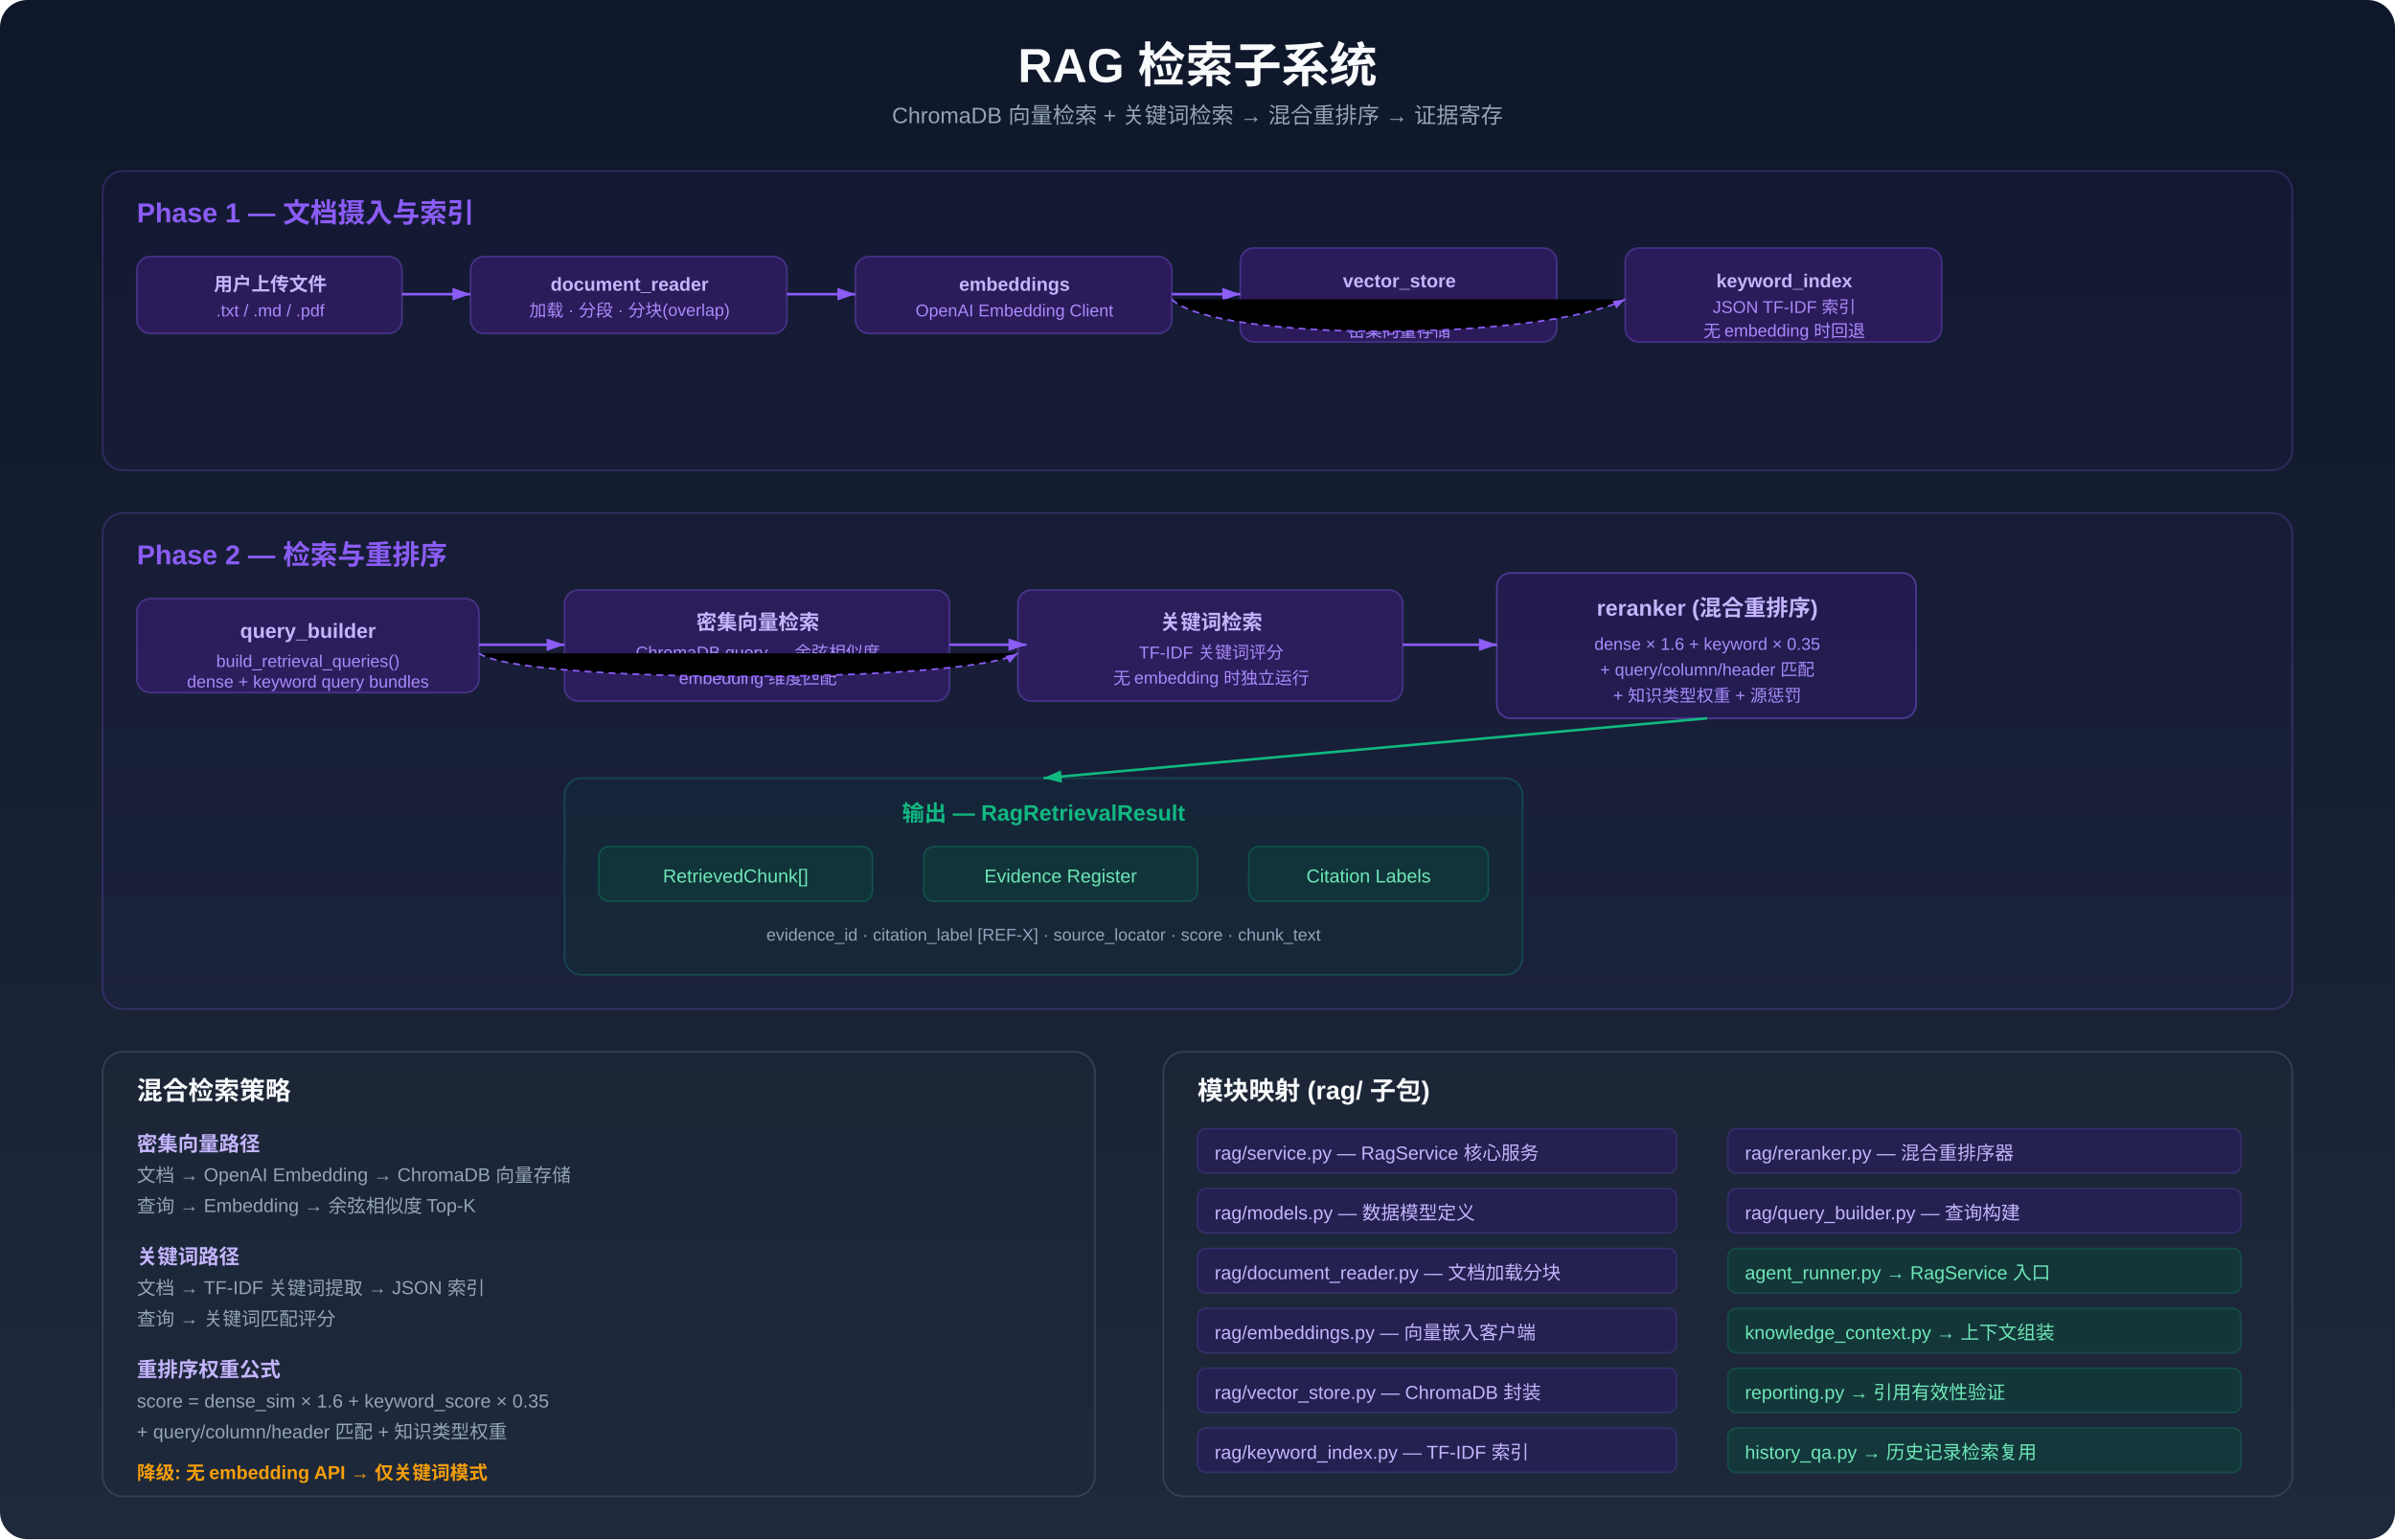
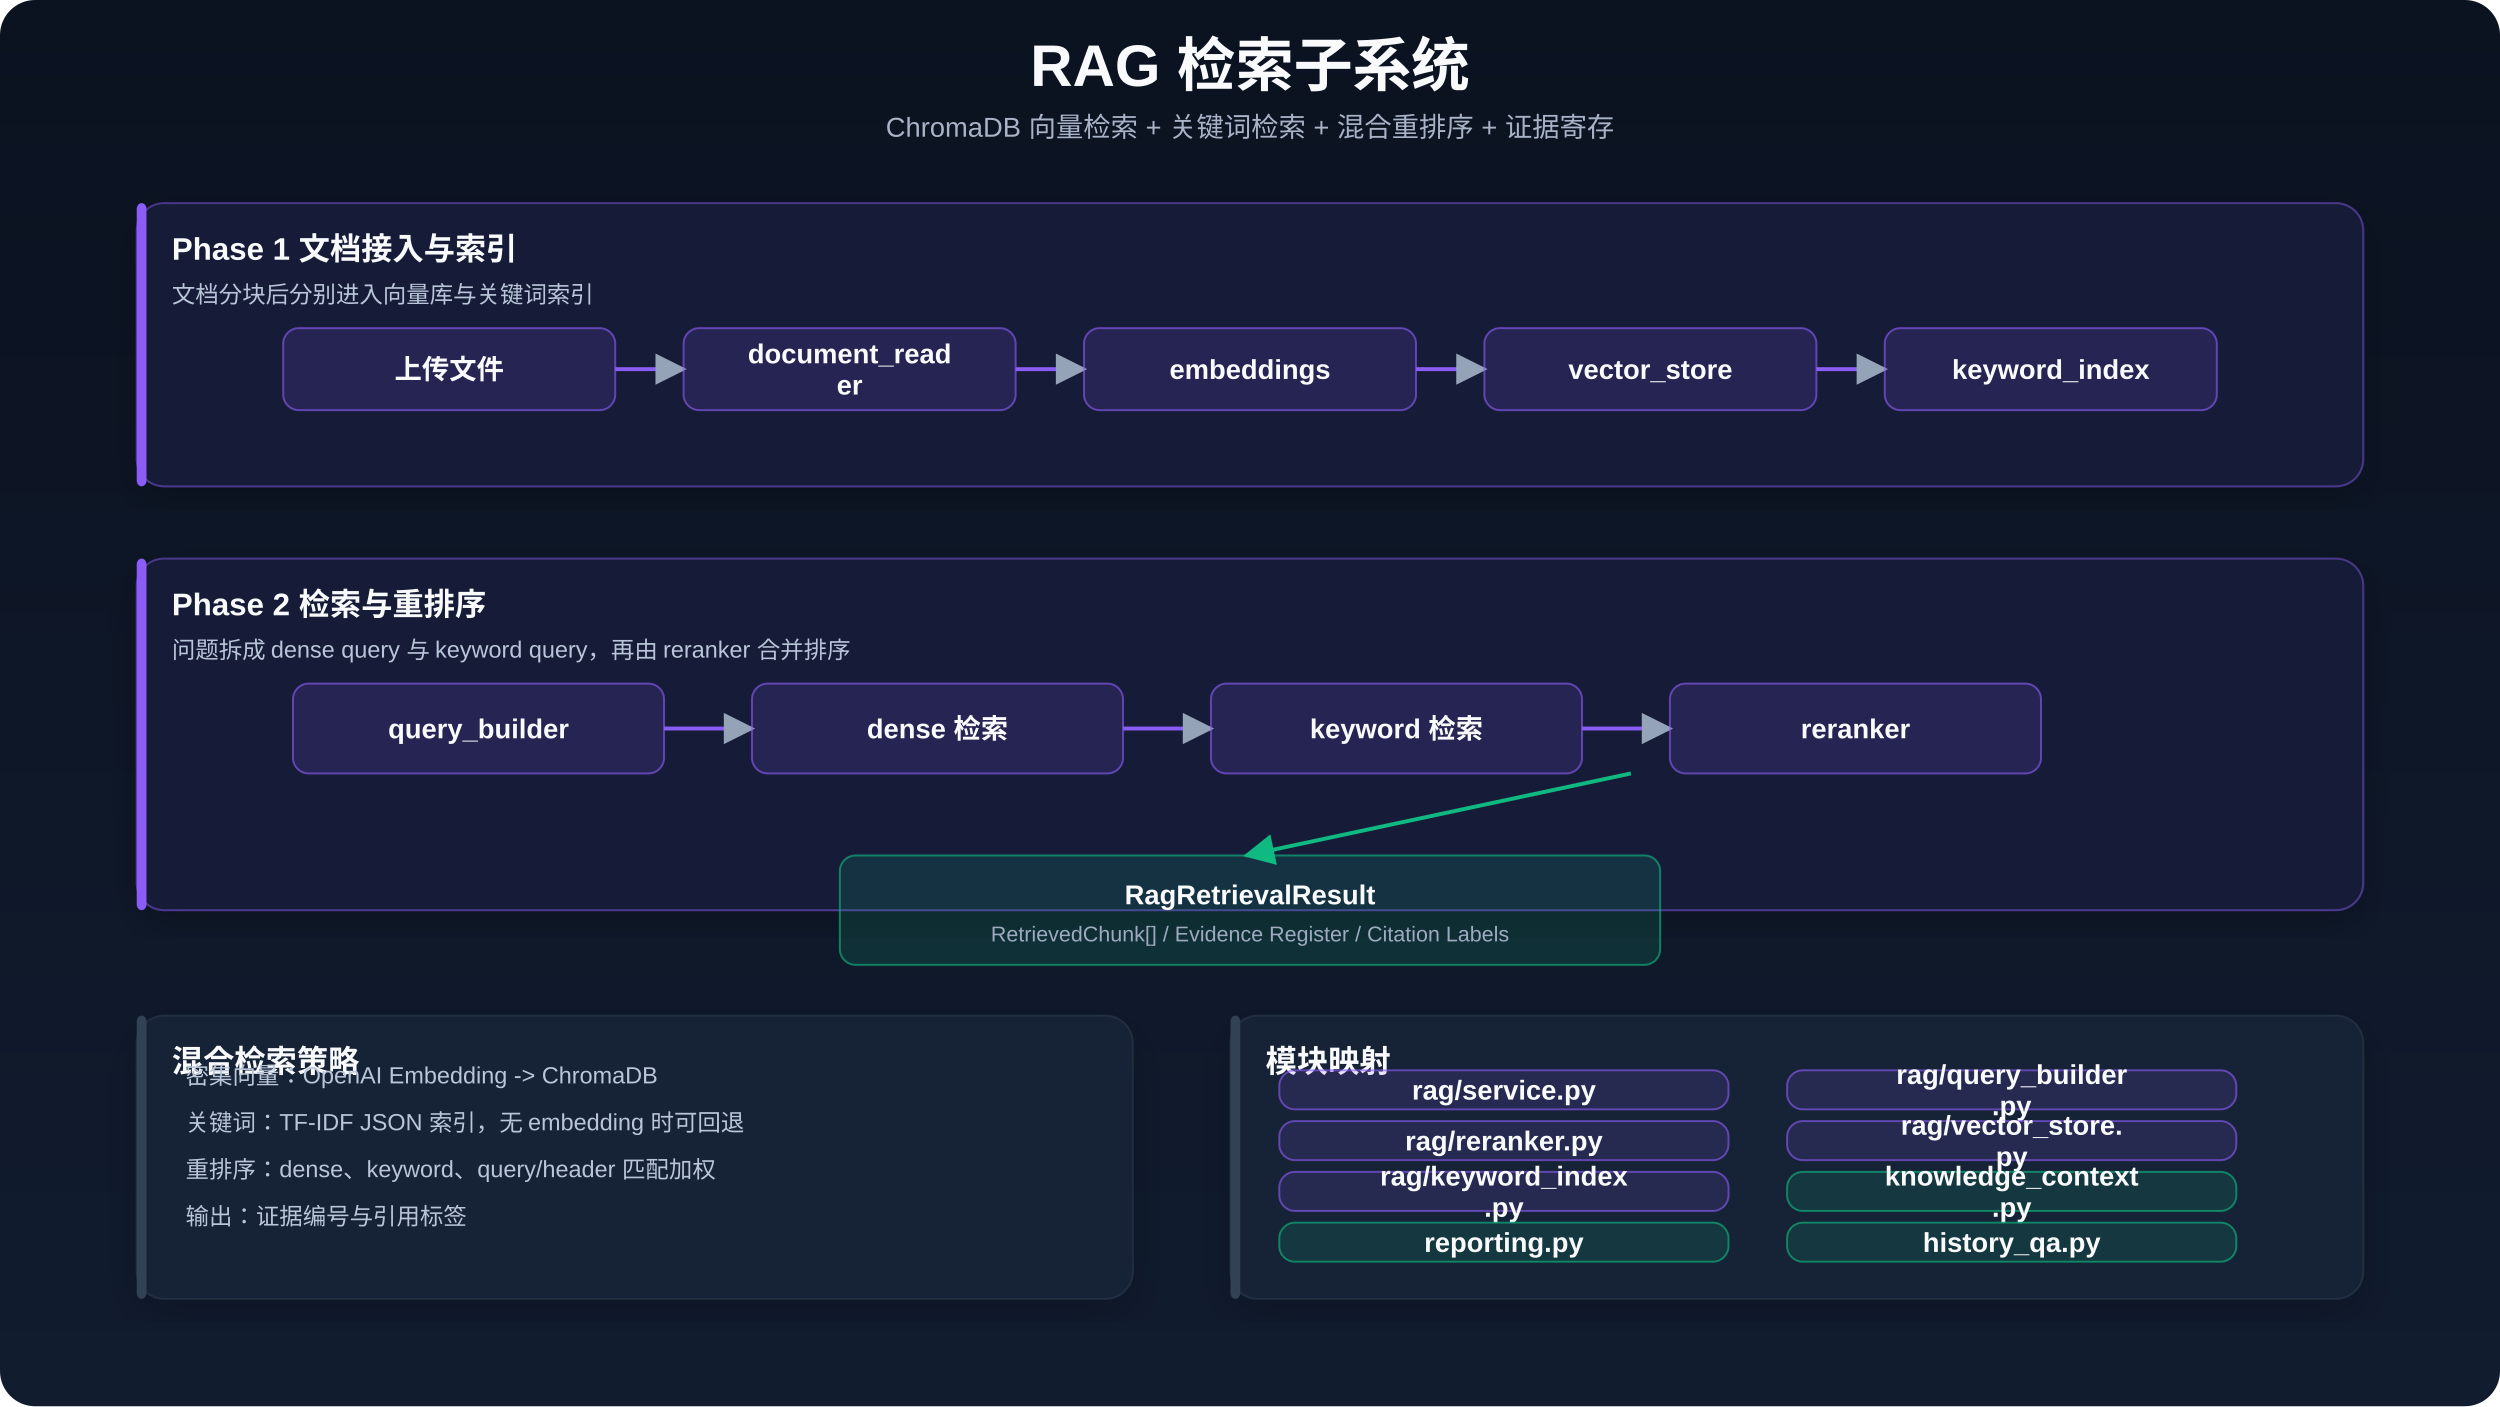
- <svg xmlns="http://www.w3.org/2000/svg" viewBox="0 0 1400 900" font-family="'Segoe UI', 'Helvetica Neue', Arial, sans-serif">
+ <svg xmlns="http://www.w3.org/2000/svg" viewBox="0 0 1280 720" font-family="'Segoe UI','Microsoft YaHei',Arial,sans-serif">
  <defs>
-     <linearGradient id="bgGrad" x1="0" y1="0" x2="0" y2="1">
-       <stop offset="0%" stop-color="#0F172A" />
-       <stop offset="100%" stop-color="#1E293B" />
+     <linearGradient id="bg" x1="0" y1="0" x2="0" y2="1">
+       <stop offset="0" stop-color="#0B1220" />
+       <stop offset="1" stop-color="#111C2F" />
    </linearGradient>
-     <marker id="arrPurple" viewBox="0 0 10 7" refX="10" refY="3.5" markerWidth="7" markerHeight="5" orient="auto">
-       <polygon points="0 0, 10 3.5, 0 7" fill="#8B5CF6" />
+     <filter id="shadow" x="-8%" y="-8%" width="116%" height="116%">
+       <feDropShadow dx="0" dy="8" stdDeviation="10" flood-color="#020617" flood-opacity="0.22" />
+     </filter>
+     <marker id="arrow" viewBox="0 0 10 10" refX="9" refY="5" markerWidth="8" markerHeight="8" orient="auto">
+       <path d="M0,0 L10,5 L0,10 z" fill="#94A3B8" />
    </marker>
-     <marker id="arrGreen" viewBox="0 0 10 7" refX="10" refY="3.5" markerWidth="7" markerHeight="5" orient="auto">
-       <polygon points="0 0, 10 3.5, 0 7" fill="#10B981" />
+     <marker id="arrowBlue" viewBox="0 0 10 10" refX="9" refY="5" markerWidth="8" markerHeight="8" orient="auto">
+       <path d="M0,0 L10,5 L0,10 z" fill="#3B82F6" />
    </marker>
-     <marker id="arrGray" viewBox="0 0 10 7" refX="10" refY="3.5" markerWidth="7" markerHeight="5" orient="auto">
-       <polygon points="0 0, 10 3.5, 0 7" fill="#94A3B8" />
+     <marker id="arrowGreen" viewBox="0 0 10 10" refX="9" refY="5" markerWidth="8" markerHeight="8" orient="auto">
+       <path d="M0,0 L10,5 L0,10 z" fill="#10B981" />
    </marker>
+     <marker id="arrowRed" viewBox="0 0 10 10" refX="9" refY="5" markerWidth="8" markerHeight="8" orient="auto">
+       <path d="M0,0 L10,5 L0,10 z" fill="#EF4444" />
+     </marker>
+     <style>
+       .title{fill:#F8FAFC;font-size:30px;font-weight:800;letter-spacing:0}
+       .sub{fill:#A8B3C7;font-size:14px}
+       .section{fill:#F8FAFC;font-size:16px;font-weight:800}
+       .label{fill:#F8FAFC;font-size:14px;font-weight:750}
+       .small{fill:#B9C5D8;font-size:12px}
+       .tiny{fill:#9DAAC0;font-size:11px}
+       .code{fill:#C7D2FE;font-size:11px;font-family:'Cascadia Mono','Consolas',monospace}
+     </style>
  </defs>
-   <rect width="1400" height="900" fill="url(#bgGrad)" rx="16" />
-   <text x="700" y="48" text-anchor="middle" fill="#F8FAFC" font-size="28" font-weight="700">RAG 检索子系统</text>
-   <text x="700" y="72" text-anchor="middle" fill="#94A3B8" font-size="13">ChromaDB 向量检索 + 关键词检索 → 混合重排序 → 证据寄存</text>
-   <rect x="60" y="100" width="1280" height="175" rx="12" fill="#2D1B69" fill-opacity="0.12" stroke="#8B5CF6" stroke-opacity="0.25" />
-   <text x="80" y="130" fill="#8B5CF6" font-size="16" font-weight="700">Phase 1 — 文档摄入与索引</text>
-   <rect x="80" y="150" width="155" height="45" rx="8" fill="#4C1D95" fill-opacity="0.4" stroke="#8B5CF6" stroke-opacity="0.35" />
-   <text x="158" y="170" text-anchor="middle" fill="#C4B5FD" font-size="11" font-weight="600">用户上传文件</text>
-   <text x="158" y="185" text-anchor="middle" fill="#A78BFA" font-size="10">.txt / .md / .pdf</text>
-   <rect x="275" y="150" width="185" height="45" rx="8" fill="#4C1D95" fill-opacity="0.4" stroke="#8B5CF6" stroke-opacity="0.35" />
-   <text x="368" y="170" text-anchor="middle" fill="#C4B5FD" font-size="11" font-weight="600">document_reader</text>
-   <text x="368" y="185" text-anchor="middle" fill="#A78BFA" font-size="10">加载 · 分段 · 分块(overlap)</text>
-   <rect x="500" y="150" width="185" height="45" rx="8" fill="#4C1D95" fill-opacity="0.4" stroke="#8B5CF6" stroke-opacity="0.35" />
-   <text x="593" y="170" text-anchor="middle" fill="#C4B5FD" font-size="11" font-weight="600">embeddings</text>
-   <text x="593" y="185" text-anchor="middle" fill="#A78BFA" font-size="10">OpenAI Embedding Client</text>
-   <rect x="725" y="145" width="185" height="55" rx="8" fill="#4C1D95" fill-opacity="0.4" stroke="#8B5CF6" stroke-opacity="0.35" />
-   <text x="818" y="168" text-anchor="middle" fill="#C4B5FD" font-size="11" font-weight="600">vector_store</text>
-   <text x="818" y="183" text-anchor="middle" fill="#A78BFA" font-size="10">ChromaDB PersistentClient</text>
-   <text x="818" y="197" text-anchor="middle" fill="#A78BFA" font-size="10">密集向量存储</text>
-   <rect x="950" y="145" width="185" height="55" rx="8" fill="#4C1D95" fill-opacity="0.4" stroke="#8B5CF6" stroke-opacity="0.35" />
-   <text x="1043" y="168" text-anchor="middle" fill="#C4B5FD" font-size="11" font-weight="600">keyword_index</text>
-   <text x="1043" y="183" text-anchor="middle" fill="#A78BFA" font-size="10">JSON TF-IDF 索引</text>
-   <text x="1043" y="197" text-anchor="middle" fill="#A78BFA" font-size="10">无 embedding 时回退</text>
-   <path d="M235,172 L275,172" stroke="#8B5CF6" stroke-width="1.5" marker-end="url(#arrPurple)" />
-   <path d="M460,172 L500,172" stroke="#8B5CF6" stroke-width="1.5" marker-end="url(#arrPurple)" />
-   <path d="M685,172 L725,172" stroke="#8B5CF6" stroke-width="1.5" marker-end="url(#arrPurple)" />
-   <path d="M685,175 C710,200 900,200 950,175" stroke="#8B5CF6" stroke-width="1" stroke-dasharray="4,3" marker-end="url(#arrPurple)" />
-   <rect x="60" y="300" width="1280" height="290" rx="12" fill="#2D1B69" fill-opacity="0.12" stroke="#8B5CF6" stroke-opacity="0.25" />
-   <text x="80" y="330" fill="#8B5CF6" font-size="16" font-weight="700">Phase 2 — 检索与重排序</text>
-   <rect x="80" y="350" width="200" height="55" rx="8" fill="#4C1D95" fill-opacity="0.4" stroke="#8B5CF6" stroke-opacity="0.35" />
-   <text x="180" y="373" text-anchor="middle" fill="#C4B5FD" font-size="12" font-weight="600">query_builder</text>
-   <text x="180" y="390" text-anchor="middle" fill="#A78BFA" font-size="10">build_retrieval_queries()</text>
-   <text x="180" y="402" text-anchor="middle" fill="#A78BFA" font-size="10">dense + keyword query bundles</text>
-   <rect x="330" y="345" width="225" height="65" rx="8" fill="#4C1D95" fill-opacity="0.4" stroke="#8B5CF6" stroke-opacity="0.35" />
-   <text x="443" y="368" text-anchor="middle" fill="#C4B5FD" font-size="12" font-weight="600">密集向量检索</text>
-   <text x="443" y="385" text-anchor="middle" fill="#A78BFA" font-size="10">ChromaDB query → 余弦相似度</text>
-   <text x="443" y="400" text-anchor="middle" fill="#A78BFA" font-size="10">embedding 维度匹配</text>
-   <rect x="595" y="345" width="225" height="65" rx="8" fill="#4C1D95" fill-opacity="0.4" stroke="#8B5CF6" stroke-opacity="0.35" />
-   <text x="708" y="368" text-anchor="middle" fill="#C4B5FD" font-size="12" font-weight="600">关键词检索</text>
-   <text x="708" y="385" text-anchor="middle" fill="#A78BFA" font-size="10">TF-IDF 关键词评分</text>
-   <text x="708" y="400" text-anchor="middle" fill="#A78BFA" font-size="10">无 embedding 时独立运行</text>
-   <rect x="875" y="335" width="245" height="85" rx="8" fill="#2D1B69" fill-opacity="0.5" stroke="#8B5CF6" stroke-opacity="0.45" />
-   <text x="998" y="360" text-anchor="middle" fill="#C4B5FD" font-size="13" font-weight="600">reranker (混合重排序)</text>
-   <text x="998" y="380" text-anchor="middle" fill="#A78BFA" font-size="10">dense × 1.6 + keyword × 0.35</text>
-   <text x="998" y="395" text-anchor="middle" fill="#A78BFA" font-size="10">+ query/column/header 匹配</text>
-   <text x="998" y="410" text-anchor="middle" fill="#A78BFA" font-size="10">+ 知识类型权重 + 源惩罚</text>
-   <path d="M280,377 L330,377" stroke="#8B5CF6" stroke-width="1.5" marker-end="url(#arrPurple)" />
-   <path d="M280,382 C305,400 565,400 595,382" stroke="#8B5CF6" stroke-width="1" stroke-dasharray="4,3" marker-end="url(#arrPurple)" />
-   <path d="M555,377 L600,377" stroke="#8B5CF6" stroke-width="1.5" marker-end="url(#arrPurple)" />
-   <path d="M820,377 L875,377" stroke="#8B5CF6" stroke-width="1.5" marker-end="url(#arrPurple)" />
-   <rect x="330" y="455" width="560" height="115" rx="10" fill="#064E3B" fill-opacity="0.15" stroke="#10B981" stroke-opacity="0.25" />
-   <text x="610" y="480" text-anchor="middle" fill="#10B981" font-size="13" font-weight="700">输出 — RagRetrievalResult</text>
-   <rect x="350" y="495" width="160" height="32" rx="6" fill="#064E3B" fill-opacity="0.35" stroke="#10B981" stroke-opacity="0.25" />
-   <text x="430" y="516" text-anchor="middle" fill="#6EE7B7" font-size="11">RetrievedChunk[]</text>
-   <rect x="540" y="495" width="160" height="32" rx="6" fill="#064E3B" fill-opacity="0.35" stroke="#10B981" stroke-opacity="0.25" />
-   <text x="620" y="516" text-anchor="middle" fill="#6EE7B7" font-size="11">Evidence Register</text>
-   <rect x="730" y="495" width="140" height="32" rx="6" fill="#064E3B" fill-opacity="0.35" stroke="#10B981" stroke-opacity="0.25" />
-   <text x="800" y="516" text-anchor="middle" fill="#6EE7B7" font-size="11">Citation Labels</text>
-   <text x="610" y="550" text-anchor="middle" fill="#94A3B8" font-size="10">evidence_id · citation_label [REF-X] · source_locator · score · chunk_text</text>
-   <line x1="998" y1="420" x2="610" y2="455" stroke="#10B981" stroke-width="1.5" marker-end="url(#arrGreen)" />
-   <rect x="60" y="615" width="580" height="260" rx="12" fill="#1E293B" fill-opacity="0.4" stroke="#334155" />
-   <text x="80" y="643" fill="#F8FAFC" font-size="15" font-weight="700">混合检索策略</text>
-   <text x="80" y="673" fill="#C4B5FD" font-size="12" font-weight="600">密集向量路径</text>
-   <text x="80" y="691" fill="#94A3B8" font-size="11">文档 → OpenAI Embedding → ChromaDB 向量存储</text>
-   <text x="80" y="709" fill="#94A3B8" font-size="11">查询 → Embedding → 余弦相似度 Top-K</text>
-   <text x="80" y="739" fill="#C4B5FD" font-size="12" font-weight="600">关键词路径</text>
-   <text x="80" y="757" fill="#94A3B8" font-size="11">文档 → TF-IDF 关键词提取 → JSON 索引</text>
-   <text x="80" y="775" fill="#94A3B8" font-size="11">查询 → 关键词匹配评分</text>
-   <text x="80" y="805" fill="#C4B5FD" font-size="12" font-weight="600">重排序权重公式</text>
-   <text x="80" y="823" fill="#94A3B8" font-size="11">score = dense_sim × 1.6 + keyword_score × 0.35</text>
-   <text x="80" y="841" fill="#94A3B8" font-size="11">+ query/column/header 匹配 + 知识类型权重</text>
-   <text x="80" y="865" fill="#F59E0B" font-size="11" font-weight="600">降级: 无 embedding API → 仅关键词模式</text>
-   <rect x="680" y="615" width="660" height="260" rx="12" fill="#1E293B" fill-opacity="0.4" stroke="#334155" />
-   <text x="700" y="643" fill="#F8FAFC" font-size="15" font-weight="700">模块映射 (rag/ 子包)</text>
-   <rect x="700" y="660" width="280" height="26" rx="5" fill="#2D1B69" fill-opacity="0.5" stroke="#8B5CF6" stroke-opacity="0.2" />
-   <text x="710" y="678" fill="#C4B5FD" font-size="11">rag/service.py — RagService 核心服务</text>
-   <rect x="700" y="695" width="280" height="26" rx="5" fill="#2D1B69" fill-opacity="0.5" stroke="#8B5CF6" stroke-opacity="0.2" />
-   <text x="710" y="713" fill="#C4B5FD" font-size="11">rag/models.py — 数据模型定义</text>
-   <rect x="700" y="730" width="280" height="26" rx="5" fill="#2D1B69" fill-opacity="0.5" stroke="#8B5CF6" stroke-opacity="0.2" />
-   <text x="710" y="748" fill="#C4B5FD" font-size="11">rag/document_reader.py — 文档加载分块</text>
-   <rect x="700" y="765" width="280" height="26" rx="5" fill="#2D1B69" fill-opacity="0.5" stroke="#8B5CF6" stroke-opacity="0.2" />
-   <text x="710" y="783" fill="#C4B5FD" font-size="11">rag/embeddings.py — 向量嵌入客户端</text>
-   <rect x="700" y="800" width="280" height="26" rx="5" fill="#2D1B69" fill-opacity="0.5" stroke="#8B5CF6" stroke-opacity="0.2" />
-   <text x="710" y="818" fill="#C4B5FD" font-size="11">rag/vector_store.py — ChromaDB 封装</text>
-   <rect x="700" y="835" width="280" height="26" rx="5" fill="#2D1B69" fill-opacity="0.5" stroke="#8B5CF6" stroke-opacity="0.2" />
-   <text x="710" y="853" fill="#C4B5FD" font-size="11">rag/keyword_index.py — TF-IDF 索引</text>
-   <rect x="1010" y="660" width="300" height="26" rx="5" fill="#2D1B69" fill-opacity="0.5" stroke="#8B5CF6" stroke-opacity="0.2" />
-   <text x="1020" y="678" fill="#C4B5FD" font-size="11">rag/reranker.py — 混合重排序器</text>
-   <rect x="1010" y="695" width="300" height="26" rx="5" fill="#2D1B69" fill-opacity="0.5" stroke="#8B5CF6" stroke-opacity="0.2" />
-   <text x="1020" y="713" fill="#C4B5FD" font-size="11">rag/query_builder.py — 查询构建</text>
-   <rect x="1010" y="730" width="300" height="26" rx="5" fill="#064E3B" fill-opacity="0.4" stroke="#10B981" stroke-opacity="0.2" />
-   <text x="1020" y="748" fill="#6EE7B7" font-size="11">agent_runner.py → RagService 入口</text>
-   <rect x="1010" y="765" width="300" height="26" rx="5" fill="#064E3B" fill-opacity="0.4" stroke="#10B981" stroke-opacity="0.2" />
-   <text x="1020" y="783" fill="#6EE7B7" font-size="11">knowledge_context.py → 上下文组装</text>
-   <rect x="1010" y="800" width="300" height="26" rx="5" fill="#064E3B" fill-opacity="0.4" stroke="#10B981" stroke-opacity="0.2" />
-   <text x="1020" y="818" fill="#6EE7B7" font-size="11">reporting.py → 引用有效性验证</text>
-   <rect x="1010" y="835" width="300" height="26" rx="5" fill="#064E3B" fill-opacity="0.4" stroke="#10B981" stroke-opacity="0.2" />
-   <text x="1020" y="853" fill="#6EE7B7" font-size="11">history_qa.py → 历史记录检索复用</text>
+   <rect width="1280" height="720" rx="18" fill="url(#bg)" />
+   <text class="title" x="640" y="44" text-anchor="middle">RAG 检索子系统</text>
+   <text class="sub" x="640" y="70" text-anchor="middle">ChromaDB 向量检索 + 关键词检索 + 混合重排序 + 证据寄存</text>
+   <rect x="70" y="104" width="1140" height="145" rx="14" fill="#171D37" stroke="#8B5CF6" stroke-opacity="0.45" filter="url(#shadow)" />
+   <rect x="70" y="104" width="5" height="145" rx="3" fill="#8B5CF6" />
+   <text class="section" x="88" y="133" fill="#8B5CF6">Phase 1 文档接入与索引</text>
+   <text class="small" x="88" y="155">文档分块后分别进入向量库与关键词索引</text>
+   <rect x="145" y="168" width="170" height="42" rx="8" fill="#8B5CF6" fill-opacity="0.14" stroke="#8B5CF6" stroke-opacity="0.62" />
+   <text class="label" x="230.0" y="194.0" text-anchor="middle">上传文件</text>
+   <line x1="315" y1="189.0" x2="350" y2="189.0" stroke="#8B5CF6" stroke-width="2" marker-end="url(#arrow)" />
+   <rect x="350" y="168" width="170" height="42" rx="8" fill="#8B5CF6" fill-opacity="0.14" stroke="#8B5CF6" stroke-opacity="0.62" />
+   <text class="label" x="435.0" y="186.0" text-anchor="middle">document_read</text>
+   <text class="label" x="435.0" y="202.0" text-anchor="middle">er</text>
+   <line x1="520" y1="189.0" x2="555" y2="189.0" stroke="#8B5CF6" stroke-width="2" marker-end="url(#arrow)" />
+   <rect x="555" y="168" width="170" height="42" rx="8" fill="#8B5CF6" fill-opacity="0.14" stroke="#8B5CF6" stroke-opacity="0.62" />
+   <text class="label" x="640.0" y="194.0" text-anchor="middle">embeddings</text>
+   <line x1="725" y1="189.0" x2="760" y2="189.0" stroke="#8B5CF6" stroke-width="2" marker-end="url(#arrow)" />
+   <rect x="760" y="168" width="170" height="42" rx="8" fill="#8B5CF6" fill-opacity="0.14" stroke="#8B5CF6" stroke-opacity="0.62" />
+   <text class="label" x="845.0" y="194.0" text-anchor="middle">vector_store</text>
+   <line x1="930" y1="189.0" x2="965" y2="189.0" stroke="#8B5CF6" stroke-width="2" marker-end="url(#arrow)" />
+   <rect x="965" y="168" width="170" height="42" rx="8" fill="#8B5CF6" fill-opacity="0.14" stroke="#8B5CF6" stroke-opacity="0.62" />
+   <text class="label" x="1050.0" y="194.0" text-anchor="middle">keyword_index</text>
+   <rect x="70" y="286" width="1140" height="180" rx="14" fill="#171D37" stroke="#8B5CF6" stroke-opacity="0.45" filter="url(#shadow)" />
+   <rect x="70" y="286" width="5" height="180" rx="3" fill="#8B5CF6" />
+   <text class="section" x="88" y="315" fill="#8B5CF6">Phase 2 检索与重排序</text>
+   <text class="small" x="88" y="337">问题拆成 dense query 与 keyword query，再由 reranker 合并排序</text>
+   <rect x="150" y="350" width="190" height="46" rx="8" fill="#8B5CF6" fill-opacity="0.14" stroke="#8B5CF6" stroke-opacity="0.62" />
+   <text class="label" x="245.0" y="378.0" text-anchor="middle">query_builder</text>
+   <line x1="340" y1="373.0" x2="385" y2="373.0" stroke="#8B5CF6" stroke-width="2" marker-end="url(#arrow)" />
+   <rect x="385" y="350" width="190" height="46" rx="8" fill="#8B5CF6" fill-opacity="0.14" stroke="#8B5CF6" stroke-opacity="0.62" />
+   <text class="label" x="480.0" y="378.0" text-anchor="middle">dense 检索</text>
+   <line x1="575" y1="373.0" x2="620" y2="373.0" stroke="#8B5CF6" stroke-width="2" marker-end="url(#arrow)" />
+   <rect x="620" y="350" width="190" height="46" rx="8" fill="#8B5CF6" fill-opacity="0.14" stroke="#8B5CF6" stroke-opacity="0.62" />
+   <text class="label" x="715.0" y="378.0" text-anchor="middle">keyword 检索</text>
+   <line x1="810" y1="373.0" x2="855" y2="373.0" stroke="#8B5CF6" stroke-width="2" marker-end="url(#arrow)" />
+   <rect x="855" y="350" width="190" height="46" rx="8" fill="#8B5CF6" fill-opacity="0.14" stroke="#8B5CF6" stroke-opacity="0.62" />
+   <text class="label" x="950.0" y="378.0" text-anchor="middle">reranker</text>
+   <line x1="835" y1="396" x2="638" y2="438" stroke="#10B981" stroke-width="2" marker-end="url(#arrowGreen)" />
+   <rect x="430" y="438" width="420" height="56" rx="8" fill="#10B981" fill-opacity="0.14" stroke="#10B981" stroke-opacity="0.62" />
+   <text class="label" x="640.0" y="463.0" text-anchor="middle">RagRetrievalResult</text>
+   <text class="tiny" x="640.0" y="482" text-anchor="middle">RetrievedChunk[] / Evidence Register / Citation Labels</text>
+   <rect x="70" y="520" width="510" height="145" rx="14" fill="#172236" stroke="#334155" stroke-opacity="0.45" filter="url(#shadow)" />
+   <rect x="70" y="520" width="5" height="145" rx="3" fill="#334155" />
+   <text class="section" x="88" y="549" fill="#334155">混合检索策略</text>
+   <text class="small" x="95" y="555">密集向量：OpenAI Embedding -&gt; ChromaDB</text>
+   <text class="small" x="95" y="579">关键词：TF-IDF JSON 索引，无 embedding 时可回退</text>
+   <text class="small" x="95" y="603">重排序：dense、keyword、query/header 匹配加权</text>
+   <text class="small" x="95" y="627">输出：证据编号与引用标签</text>
+   <rect x="630" y="520" width="580" height="145" rx="14" fill="#172236" stroke="#334155" stroke-opacity="0.45" filter="url(#shadow)" />
+   <rect x="630" y="520" width="5" height="145" rx="3" fill="#334155" />
+   <text class="section" x="648" y="549" fill="#334155">模块映射</text>
+   <rect x="655" y="548" width="230" height="20" rx="8" fill="#8B5CF6" fill-opacity="0.14" stroke="#8B5CF6" stroke-opacity="0.62" />
+   <text class="label" x="770.0" y="563.0" text-anchor="middle">rag/service.py</text>
+   <rect x="915" y="548" width="230" height="20" rx="8" fill="#8B5CF6" fill-opacity="0.14" stroke="#8B5CF6" stroke-opacity="0.62" />
+   <text class="label" x="1030.0" y="555.0" text-anchor="middle">rag/query_builder</text>
+   <text class="label" x="1030.0" y="571.0" text-anchor="middle">.py</text>
+   <rect x="655" y="574" width="230" height="20" rx="8" fill="#8B5CF6" fill-opacity="0.14" stroke="#8B5CF6" stroke-opacity="0.62" />
+   <text class="label" x="770.0" y="589.0" text-anchor="middle">rag/reranker.py</text>
+   <rect x="915" y="574" width="230" height="20" rx="8" fill="#8B5CF6" fill-opacity="0.14" stroke="#8B5CF6" stroke-opacity="0.62" />
+   <text class="label" x="1030.0" y="581.0" text-anchor="middle">rag/vector_store.</text>
+   <text class="label" x="1030.0" y="597.0" text-anchor="middle">py</text>
+   <rect x="655" y="600" width="230" height="20" rx="8" fill="#8B5CF6" fill-opacity="0.14" stroke="#8B5CF6" stroke-opacity="0.62" />
+   <text class="label" x="770.0" y="607.0" text-anchor="middle">rag/keyword_index</text>
+   <text class="label" x="770.0" y="623.0" text-anchor="middle">.py</text>
+   <rect x="915" y="600" width="230" height="20" rx="8" fill="#10B981" fill-opacity="0.14" stroke="#10B981" stroke-opacity="0.62" />
+   <text class="label" x="1030.0" y="607.0" text-anchor="middle">knowledge_context</text>
+   <text class="label" x="1030.0" y="623.0" text-anchor="middle">.py</text>
+   <rect x="655" y="626" width="230" height="20" rx="8" fill="#10B981" fill-opacity="0.14" stroke="#10B981" stroke-opacity="0.62" />
+   <text class="label" x="770.0" y="641.0" text-anchor="middle">reporting.py</text>
+   <rect x="915" y="626" width="230" height="20" rx="8" fill="#10B981" fill-opacity="0.14" stroke="#10B981" stroke-opacity="0.62" />
+   <text class="label" x="1030.0" y="641.0" text-anchor="middle">history_qa.py</text>
</svg>
